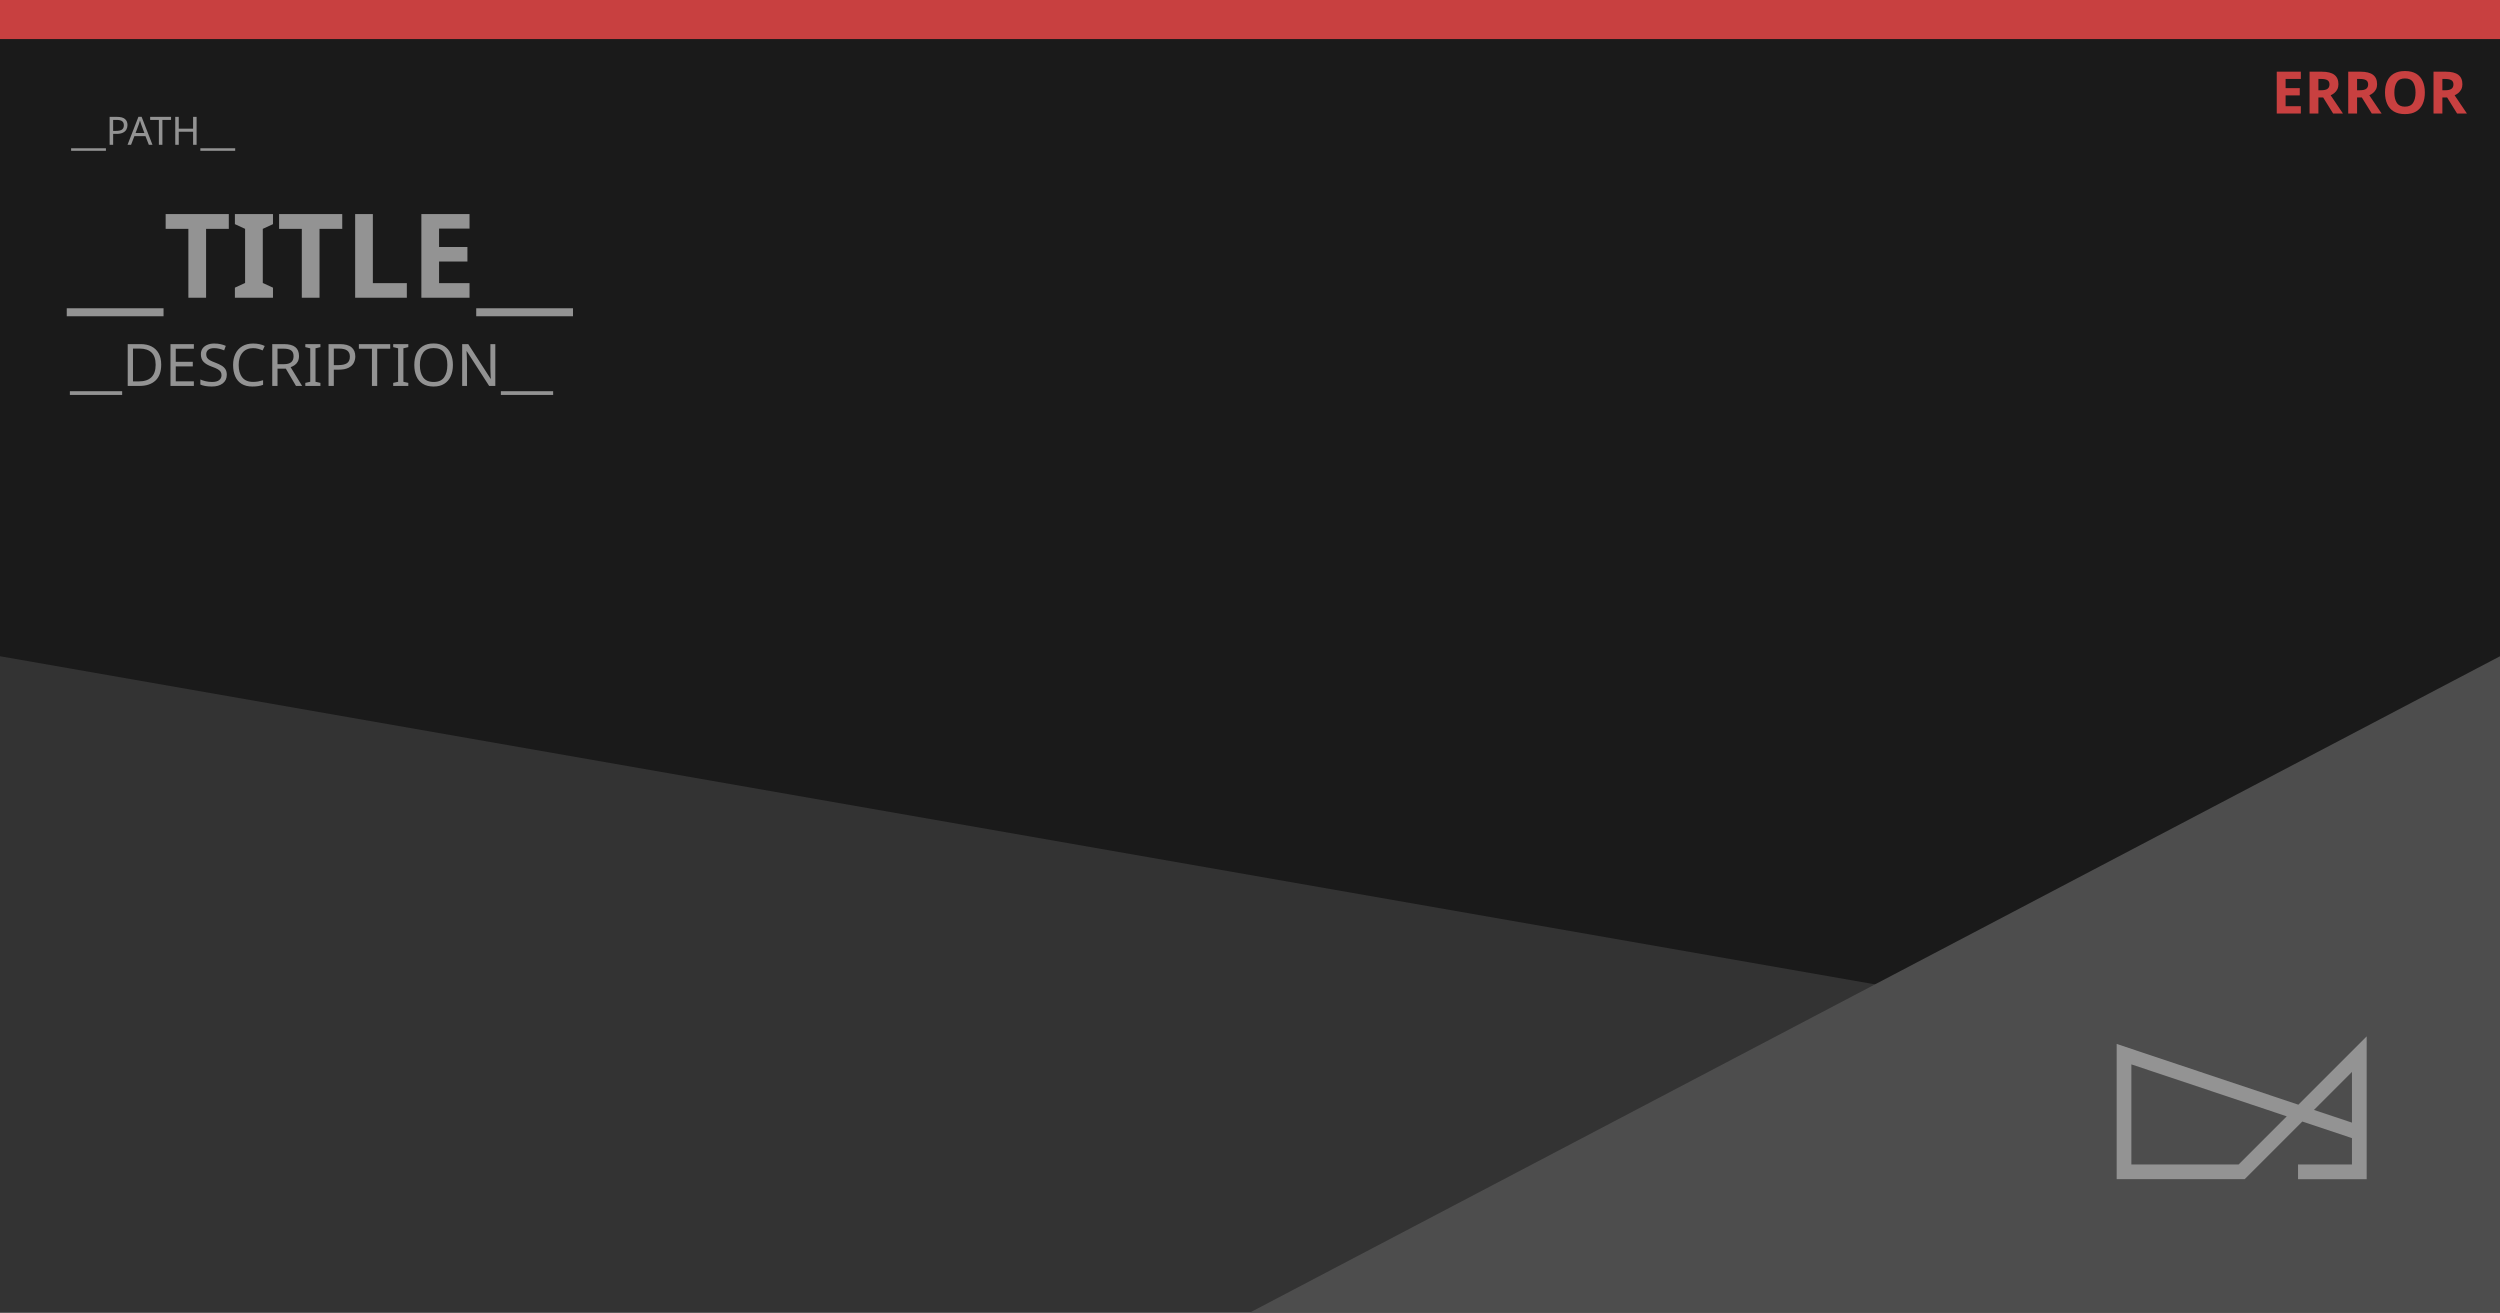
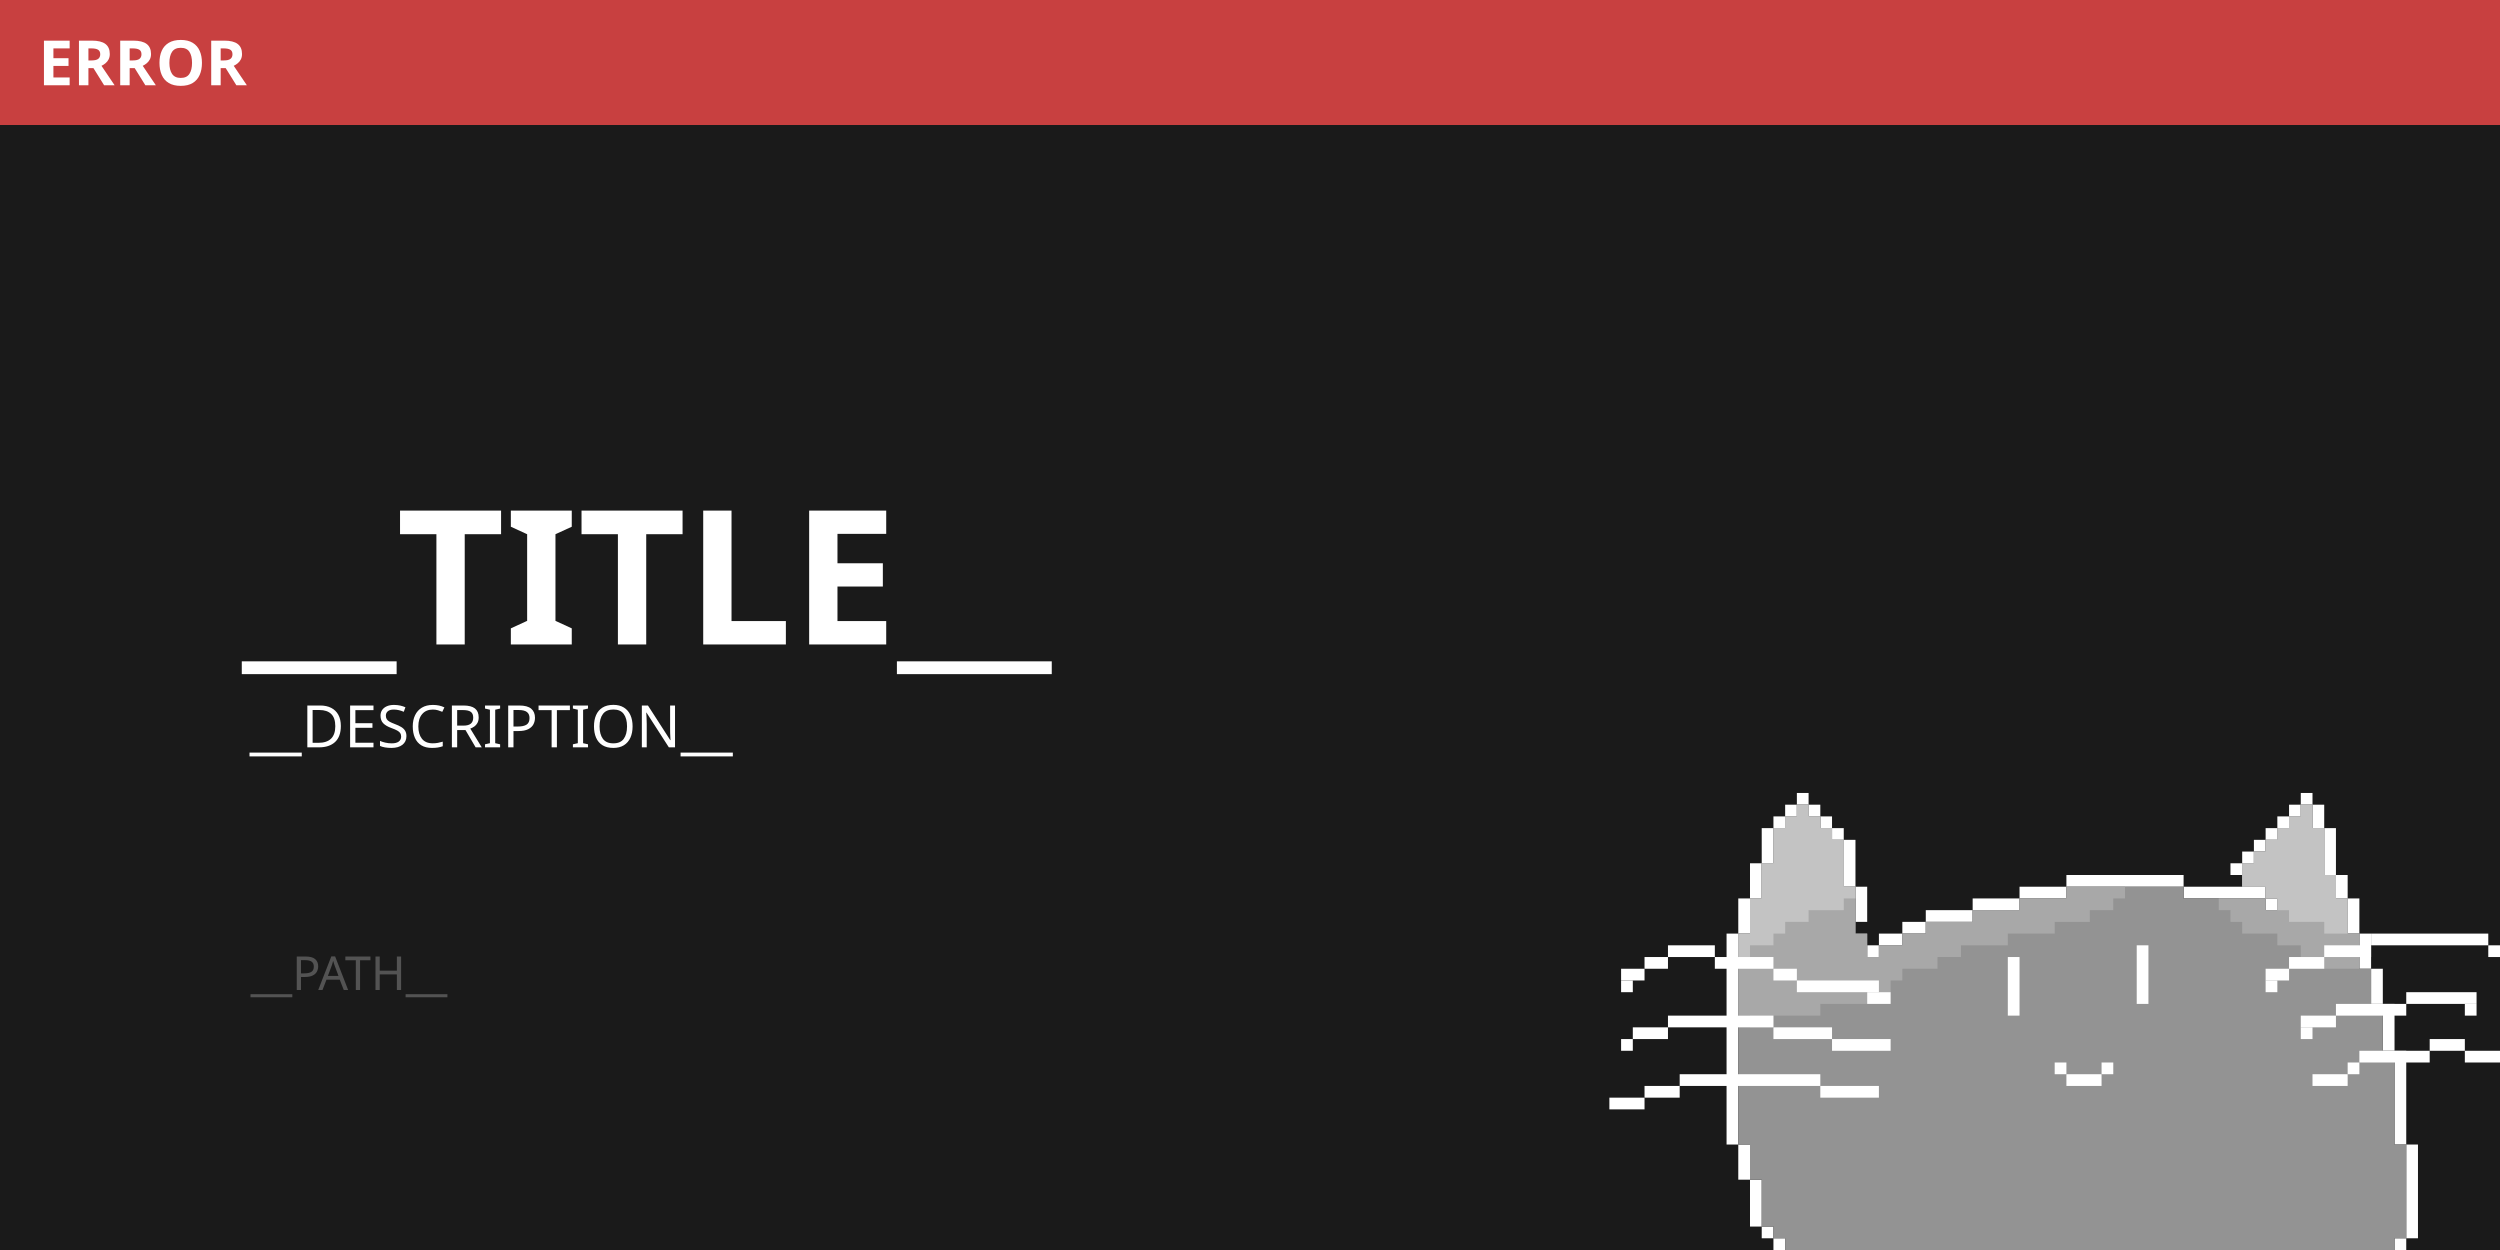
- <svg xmlns="http://www.w3.org/2000/svg" id="_レイヤー_1" data-name="レイヤー 1" viewBox="0 0 1200 630">
+ <svg xmlns="http://www.w3.org/2000/svg" id="_レイヤー_1" data-name="レイヤー 1" viewBox="0 0 1280 640">
  <defs>
    <style>
      .cls-1 {
-         font-size: 56.25px;
-       }
- 
-       .cls-1, .cls-2, .cls-3, .cls-4 {
        fill: #939393;
      }

-       .cls-1, .cls-5 {
+       .cls-2 {
+         font-size: 32px;
+       }
+ 
+       .cls-2, .cls-3, .cls-4, .cls-5, .cls-6 {
+         fill: #fff;
+       }
+ 
+       .cls-2, .cls-6 {
        font-family: InterBIZUD-Bold, 'Inter BIZUD';
        font-weight: 700;
      }

+       .cls-7 {
+         fill: #c3c3c3;
+       }
+ 
      .cls-3 {
        font-family: InterBIZUD-Regular, 'Inter BIZUD';
+         font-size: 30px;
      }

-       .cls-3, .cls-5 {
-         font-size: 28.12px;
-       }
- 
-       .cls-4 {
+       .cls-5 {
        font-family: MesloBIZUD-Regular, 'Meslo BIZUD';
-         font-size: 18.75px;
+         font-size: 24px;
+         opacity: .25;
      }

      .cls-6 {
-         fill: #4d4d4d;
-       }
- 
-       .cls-5, .cls-7 {
-         fill: #c84040;
+         font-size: 96px;
      }

      .cls-8 {
-         letter-spacing: -.06em;
+         fill: #a8a8a8;
      }

      .cls-9 {
-         fill: #333;
+         fill: #c84040;
      }

      .cls-10 {
        fill: #1a1a1a;
      }
- 
-       .cls-11 {
-         letter-spacing: .03em;
-       }
    </style>
  </defs>
-   <rect class="cls-10" width="1200" height="630" />
+   <rect class="cls-10" width="1280" height="640" />
  <g>
-     <polygon class="cls-9" points="0 315 0 630 1200 630 1200 525 0 315" />
-     <polygon class="cls-6" points="1200 315 1200 630 600 630 1200 315" />
+     <g id="_輪郭" data-name="輪郭">
+       <rect class="cls-4" x="908" y="634" width="6" height="6" />
+       <rect class="cls-4" x="902" y="628" width="6" height="6" />
+       <rect class="cls-4" x="896" y="604" width="6" height="24" />
+       <rect class="cls-4" x="890" y="586" width="6" height="18" />
+       <rect class="cls-4" x="884" y="478" width="6" height="108" />
+       <rect class="cls-4" x="890" y="460" width="6" height="18" />
+       <rect class="cls-4" x="896" y="442" width="6" height="18" />
+       <rect class="cls-4" x="902" y="424" width="6" height="18" />
+       <rect class="cls-4" x="908" y="418" width="6" height="6" />
+       <rect class="cls-4" x="914" y="412" width="6" height="6" />
+       <rect class="cls-4" x="920" y="406" width="6" height="6" />
+       <rect class="cls-4" x="926" y="412" width="6" height="6" />
+       <rect class="cls-4" x="932" y="418" width="6" height="6" />
+       <rect class="cls-4" x="938" y="424" width="6" height="6" />
+       <rect class="cls-4" x="944" y="430" width="6" height="24" />
+       <rect class="cls-4" x="950" y="454" width="6" height="18" />
+       <rect class="cls-4" x="956" y="484" width="6" height="6" />
+       <rect class="cls-4" x="962" y="478" width="12" height="6" />
+       <rect class="cls-4" x="974" y="472" width="12" height="6" />
+       <rect class="cls-4" x="986" y="466" width="24" height="6" />
+       <rect class="cls-4" x="1010" y="460" width="24" height="6" />
+       <rect class="cls-4" x="1034" y="454" width="24" height="6" />
+       <rect class="cls-4" x="1058" y="448" width="60" height="6" />
+       <rect class="cls-4" x="1118" y="454" width="42" height="6" />
+       <rect class="cls-4" x="1160" y="460" width="6" height="6" />
+       <rect class="cls-4" x="1142" y="442" width="6" height="6" />
+       <rect class="cls-4" x="1148" y="436" width="6" height="6" />
+       <rect class="cls-4" x="1154" y="430" width="6" height="6" />
+       <rect class="cls-4" x="1160" y="424" width="6" height="6" />
+       <rect class="cls-4" x="1166" y="418" width="6" height="6" />
+       <rect class="cls-4" x="1172" y="412" width="6" height="6" />
+       <rect class="cls-4" x="1178" y="406" width="6" height="6" />
+       <rect class="cls-4" x="1184" y="412" width="6" height="12" />
+       <rect class="cls-4" x="1190" y="424" width="6" height="24" />
+       <rect class="cls-4" x="1196" y="448" width="6" height="12" />
+       <rect class="cls-4" x="1202" y="460" width="6" height="18" />
+       <rect class="cls-4" x="1208" y="478" width="6" height="18" />
+       <rect class="cls-4" x="1214" y="496" width="6" height="18" />
+       <rect class="cls-4" x="1220" y="514" width="6" height="24" />
+       <rect class="cls-4" x="1226" y="538" width="6" height="48" />
+       <rect class="cls-4" x="1232" y="586" width="6" height="48" />
+       <rect class="cls-4" x="1226" y="634" width="6" height="6" />
+     </g>
+     <g id="_毛" data-name="毛">
+       <path class="cls-1" d="M1226,586v-48h-6v-24h-6v-18h-6v-18h-6v-18h-6v-12h-6v-24h-6v-12h-6v6h-6v6h-6v6h-6v6h-6v6h-6v12h12v6h6v6h-6v-6h-42v-6h-60v6h-24v6h-24v6h-24v6h-12v6h-12v6h-6v-12h-6v-24h-6v-24h-6v-6h-6v-6h-6v-6h-6v6h-6v6h-6v18h-6v18h-6v18h-6v108h6v18h6v24h6v6h6v6h312v-6h6v-48h-6ZM1190.01,472v6h-.01v-6h.01Z" />
+       <polygon class="cls-8" points="1088 454 1088 460 1082 460 1082 466 1070 466 1070 472 1052 472 1052 478 1028 478 1028 484 1004 484 1004 490 992 490 992 496 974 496 974 502 968 502 968 508 956 508 956 514 932 514 932 520 908 520 908 526 896 526 896 520 890 520 890 478 896 478 896 460 902 460 902 442 908 442 908 424 914 424 914 418 920 418 920 412 926 412 926 418 932 418 932 424 938 424 938 430 944 430 944 454 950 454 950 478 956 478 956 490 962 490 962 484 974 484 974 478 986 478 986 472 1010 472 1010 466 1034 466 1034 460 1058 460 1058 454 1088 454" />
+       <polygon class="cls-7" points="950 454 950 460 944 460 944 466 926 466 926 472 914 472 914 478 908 478 908 484 896 484 896 490 890 490 890 478 896 478 896 460 902 460 902 442 908 442 908 424 914 424 914 418 920 418 920 412 926 412 926 418 932 418 932 424 938 424 938 430 944 430 944 454 950 454" />
+       <path class="cls-8" d="M1202,478v-18h-6v-12h-6v-24h-6v-12h-6v6h-6v6h-6v6h-6v6h-6v6h-6v12h12v6h6v6h-6v-6h-24v6h6v6h6v6h18v6h12v6h12v6h18v-18h-6ZM1190,472h.01v6h-.01v-6Z" />
+       <polygon class="cls-7" points="1202 460 1202 478 1190.01 478 1190.01 472 1172 472 1172 466 1166 466 1166 460 1160 460 1160 454 1148 454 1148 442 1154 442 1154 436 1160 436 1160 430 1166 430 1166 424 1172 424 1172 418 1178 418 1178 412 1184 412 1184 424 1190 424 1190 448 1196 448 1196 460 1202 460" />
+     </g>
+     <g id="_ひげ" data-name="ひげ">
+       <rect class="cls-4" x="956" y="508" width="12" height="6" />
+       <rect class="cls-4" x="920" y="502" width="42" height="6" />
+       <rect class="cls-4" x="908" y="496" width="12" height="6" />
+       <rect class="cls-4" x="878" y="490" width="30" height="6" />
+       <rect class="cls-4" x="854" y="484" width="24" height="6" />
+       <rect class="cls-4" x="842" y="490" width="12" height="6" />
+       <rect class="cls-4" x="830" y="496" width="12" height="6" />
+       <rect class="cls-4" x="830" y="502" width="6" height="6" />
+       <rect class="cls-4" x="938" y="532" width="30" height="6" />
+       <rect class="cls-4" x="908" y="526" width="30" height="6" />
+       <rect class="cls-4" x="854" y="520" width="54" height="6" />
+       <rect class="cls-4" x="836" y="526" width="18" height="6" />
+       <rect class="cls-4" x="830" y="532" width="6" height="6" />
+       <rect class="cls-4" x="932" y="556" width="30" height="6" />
+       <rect class="cls-4" x="860" y="550" width="72" height="6" />
+       <rect class="cls-4" x="842" y="556" width="18" height="6" />
+       <rect class="cls-4" x="824" y="562" width="18" height="6" />
+       <rect class="cls-4" x="1160" y="502" width="6" height="6" />
+       <rect class="cls-4" x="1160" y="496" width="12" height="6" />
+       <rect class="cls-4" x="1171.99" y="490" width="18.03" height="6" />
+       <rect class="cls-4" x="1190" y="484" width="24" height="6" />
+       <rect class="cls-4" x="1214" y="478" width="60" height="6" />
+       <rect class="cls-4" x="1178" y="526" width="6" height="6" />
+       <rect class="cls-4" x="1178" y="520" width="18" height="6" />
+       <rect class="cls-4" x="1196" y="514" width="36" height="6" />
+       <rect class="cls-4" x="1232" y="508" width="36" height="6" />
+       <rect class="cls-4" x="1184" y="550" width="18" height="6" />
+       <rect class="cls-4" x="1202" y="544" width="6" height="6" />
+       <rect class="cls-4" x="1208" y="538" width="36" height="6" />
+       <rect class="cls-4" x="1262" y="514" width="6" height="6" />
+       <rect class="cls-4" x="1244" y="532" width="18" height="6" />
+       <rect class="cls-4" x="1262" y="538" width="18" height="6" />
+       <rect class="cls-4" x="1274" y="484" width="6" height="6" />
+     </g>
+     <g id="_目" data-name="目">
+       <rect class="cls-4" x="1028" y="490" width="6" height="30" />
+       <rect class="cls-4" x="1094" y="484" width="6" height="30" />
+     </g>
+     <g id="_口" data-name="口">
+       <rect class="cls-4" x="1052" y="544" width="6" height="6" />
+       <rect class="cls-4" x="1058" y="550" width="18" height="6" />
+       <rect class="cls-4" x="1076" y="544" width="6" height="6" />
+     </g>
  </g>
-   <path class="cls-2" d="M1136,566h-32.94v-7.06h25.88v-12.64l-23.82-7.97-27.66,27.66h-61.46v-64.9l87.22,29.16,32.78-32.78v68.52ZM1023.06,558.94h51.48l23.1-23.1-74.58-24.94v48.04ZM1110.7,532.76l18.24,6.1v-24.34l-18.24,18.24Z" />
-   <rect class="cls-7" width="1200" height="18.75" />
-   <text class="cls-5" transform="translate(1090.31 54.49)">
+   <g>
+     <text class="cls-6" transform="translate(123.98 329.97)">
+       <tspan x="0" y="0">__TITLE__</tspan>
+     </text>
+     <text class="cls-3" transform="translate(127.81 382.64)">
+       <tspan x="0" y="0">__DESCRIPTION__</tspan>
+     </text>
+   </g>
+   <text class="cls-5" transform="translate(128.3 506.88)">
+     <tspan x="0" y="0">__PATH__</tspan>
+   </text>
+   <rect class="cls-9" width="1280" height="64" />
+   <text class="cls-2" transform="translate(19.63 43.65)">
    <tspan x="0" y="0">ERROR</tspan>
  </text>
-   <text class="cls-4" transform="translate(34.16 69.49)">
-     <tspan x="0" y="0">__PATH__</tspan>
-   </text>
-   <text class="cls-1" transform="translate(32.15 142.92)">
-     <tspan x="0" y="0">__TITLE__</tspan>
-   </text>
-   <text class="cls-3" transform="translate(33.6 185.25)">
-     <tspan x="0" y="0">__DESCRIPTION__</tspan>
-   </text>
</svg>
